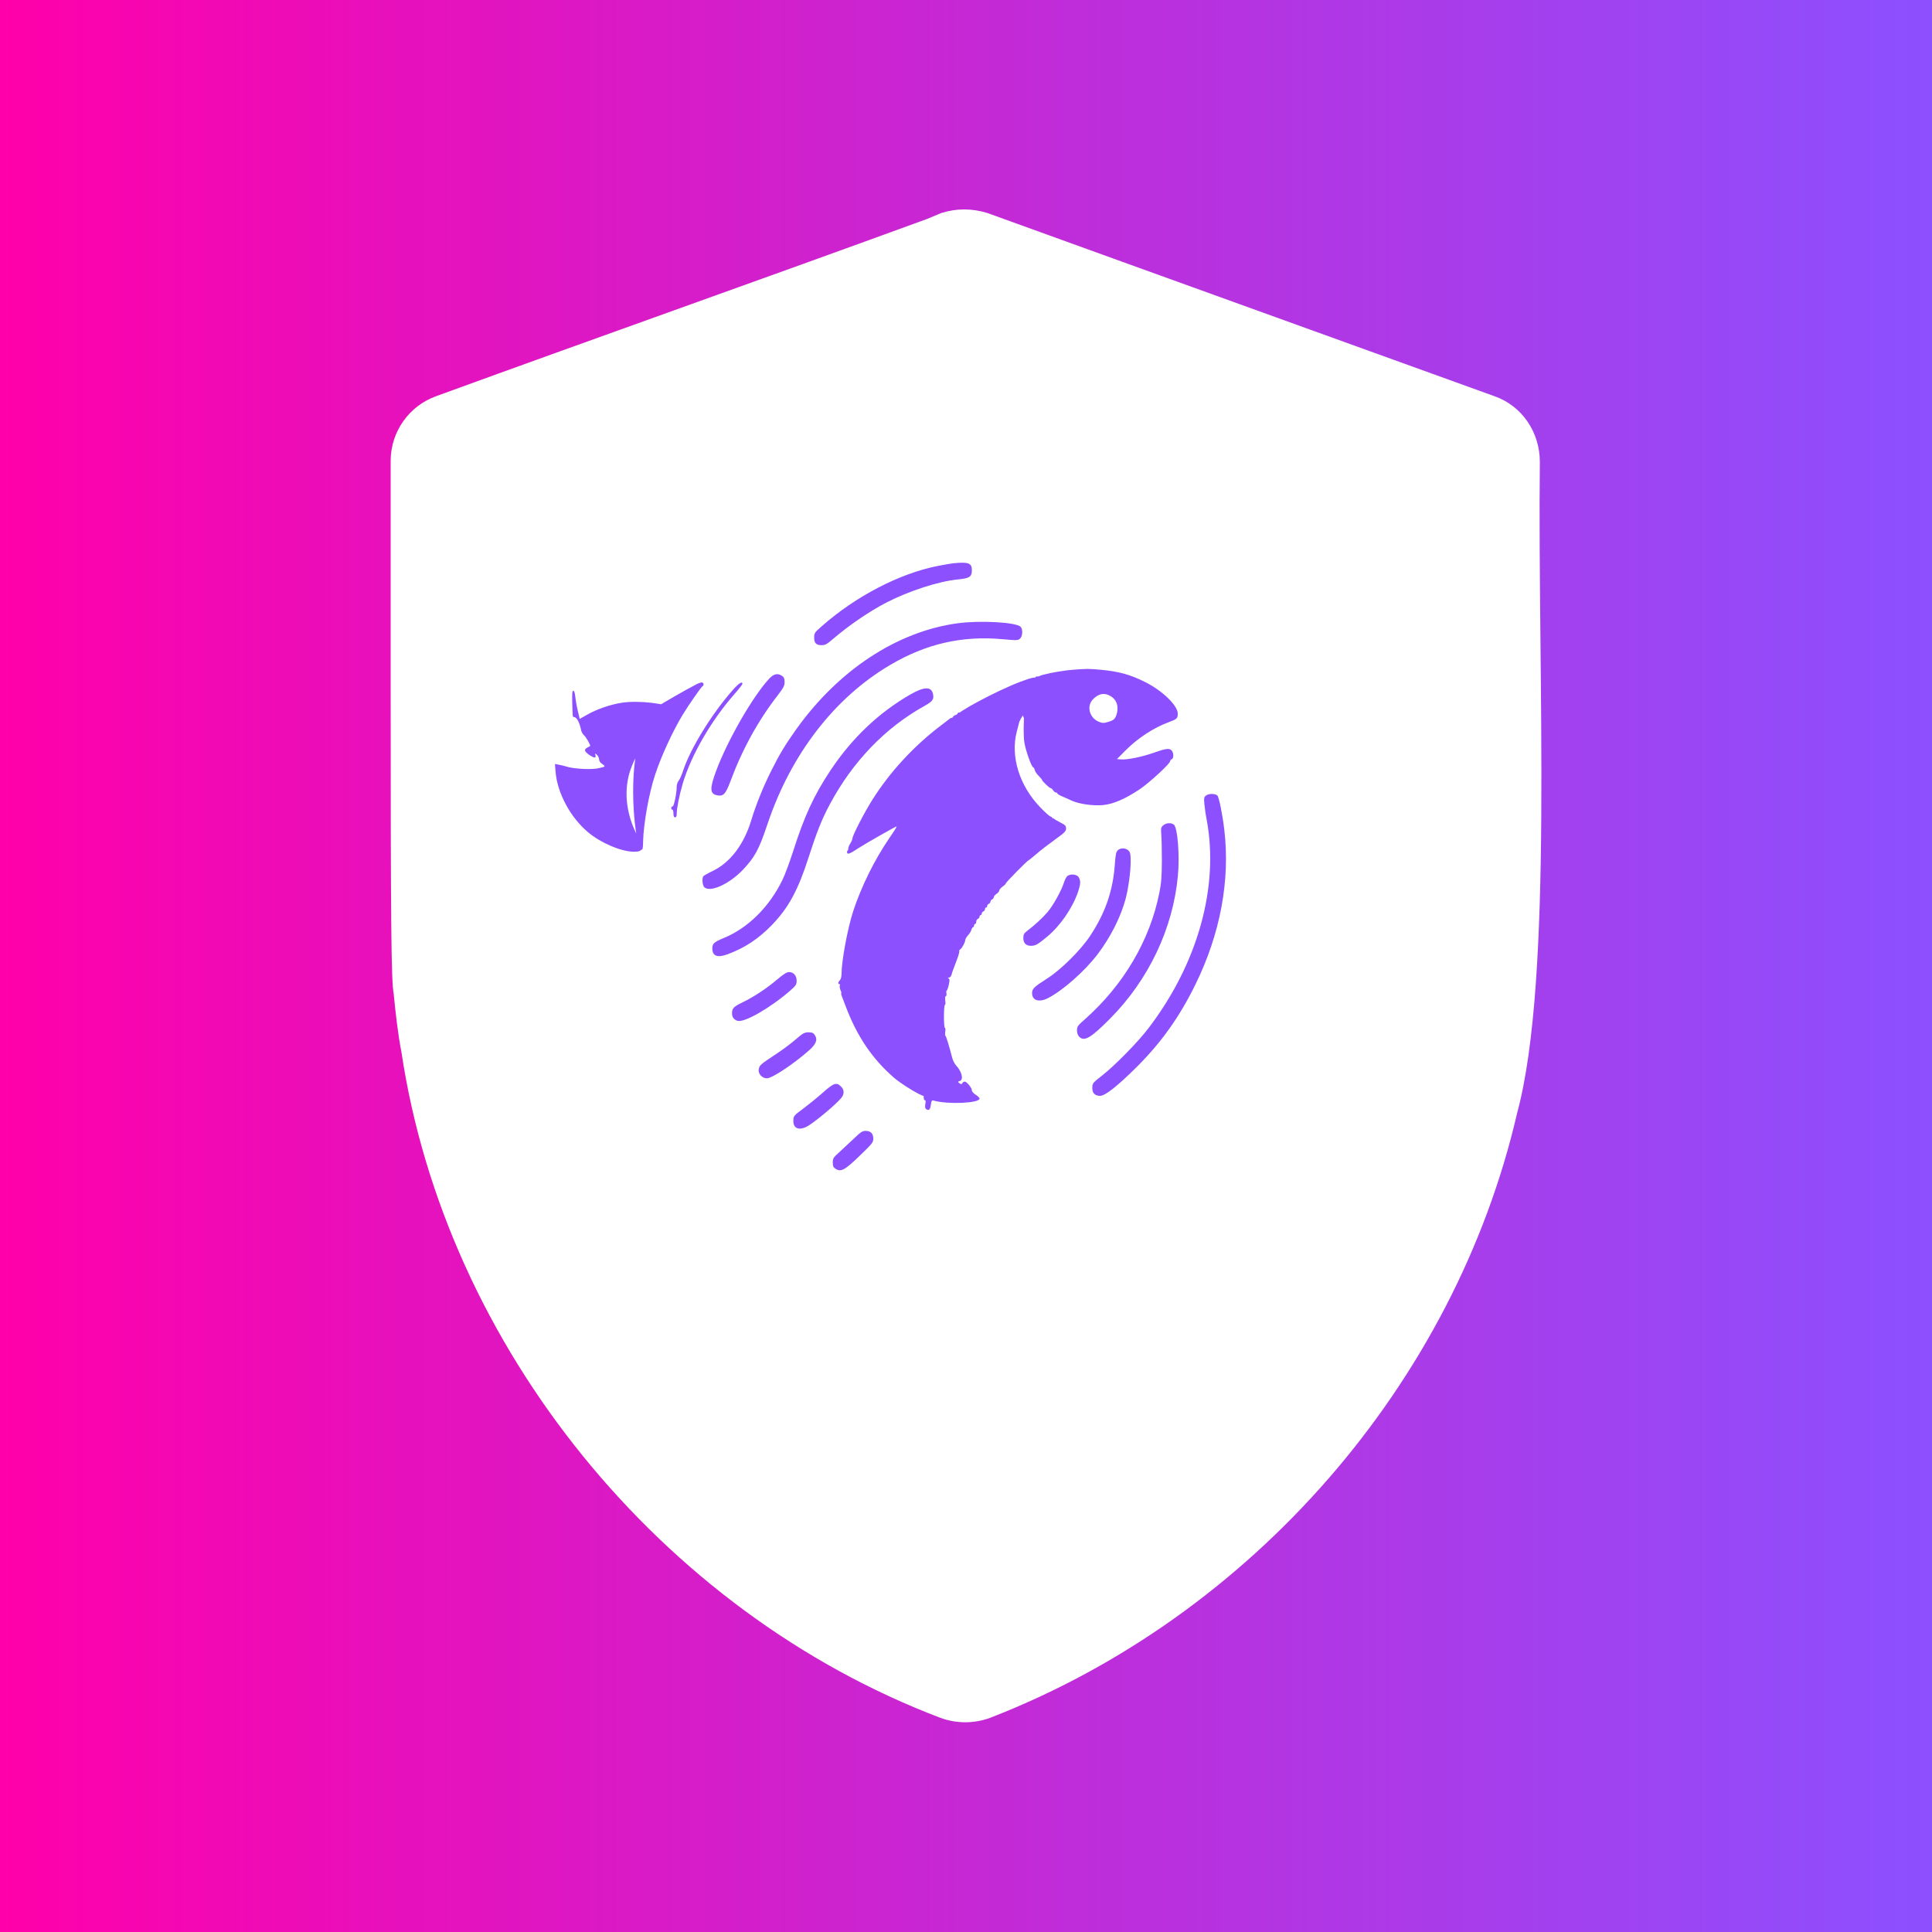
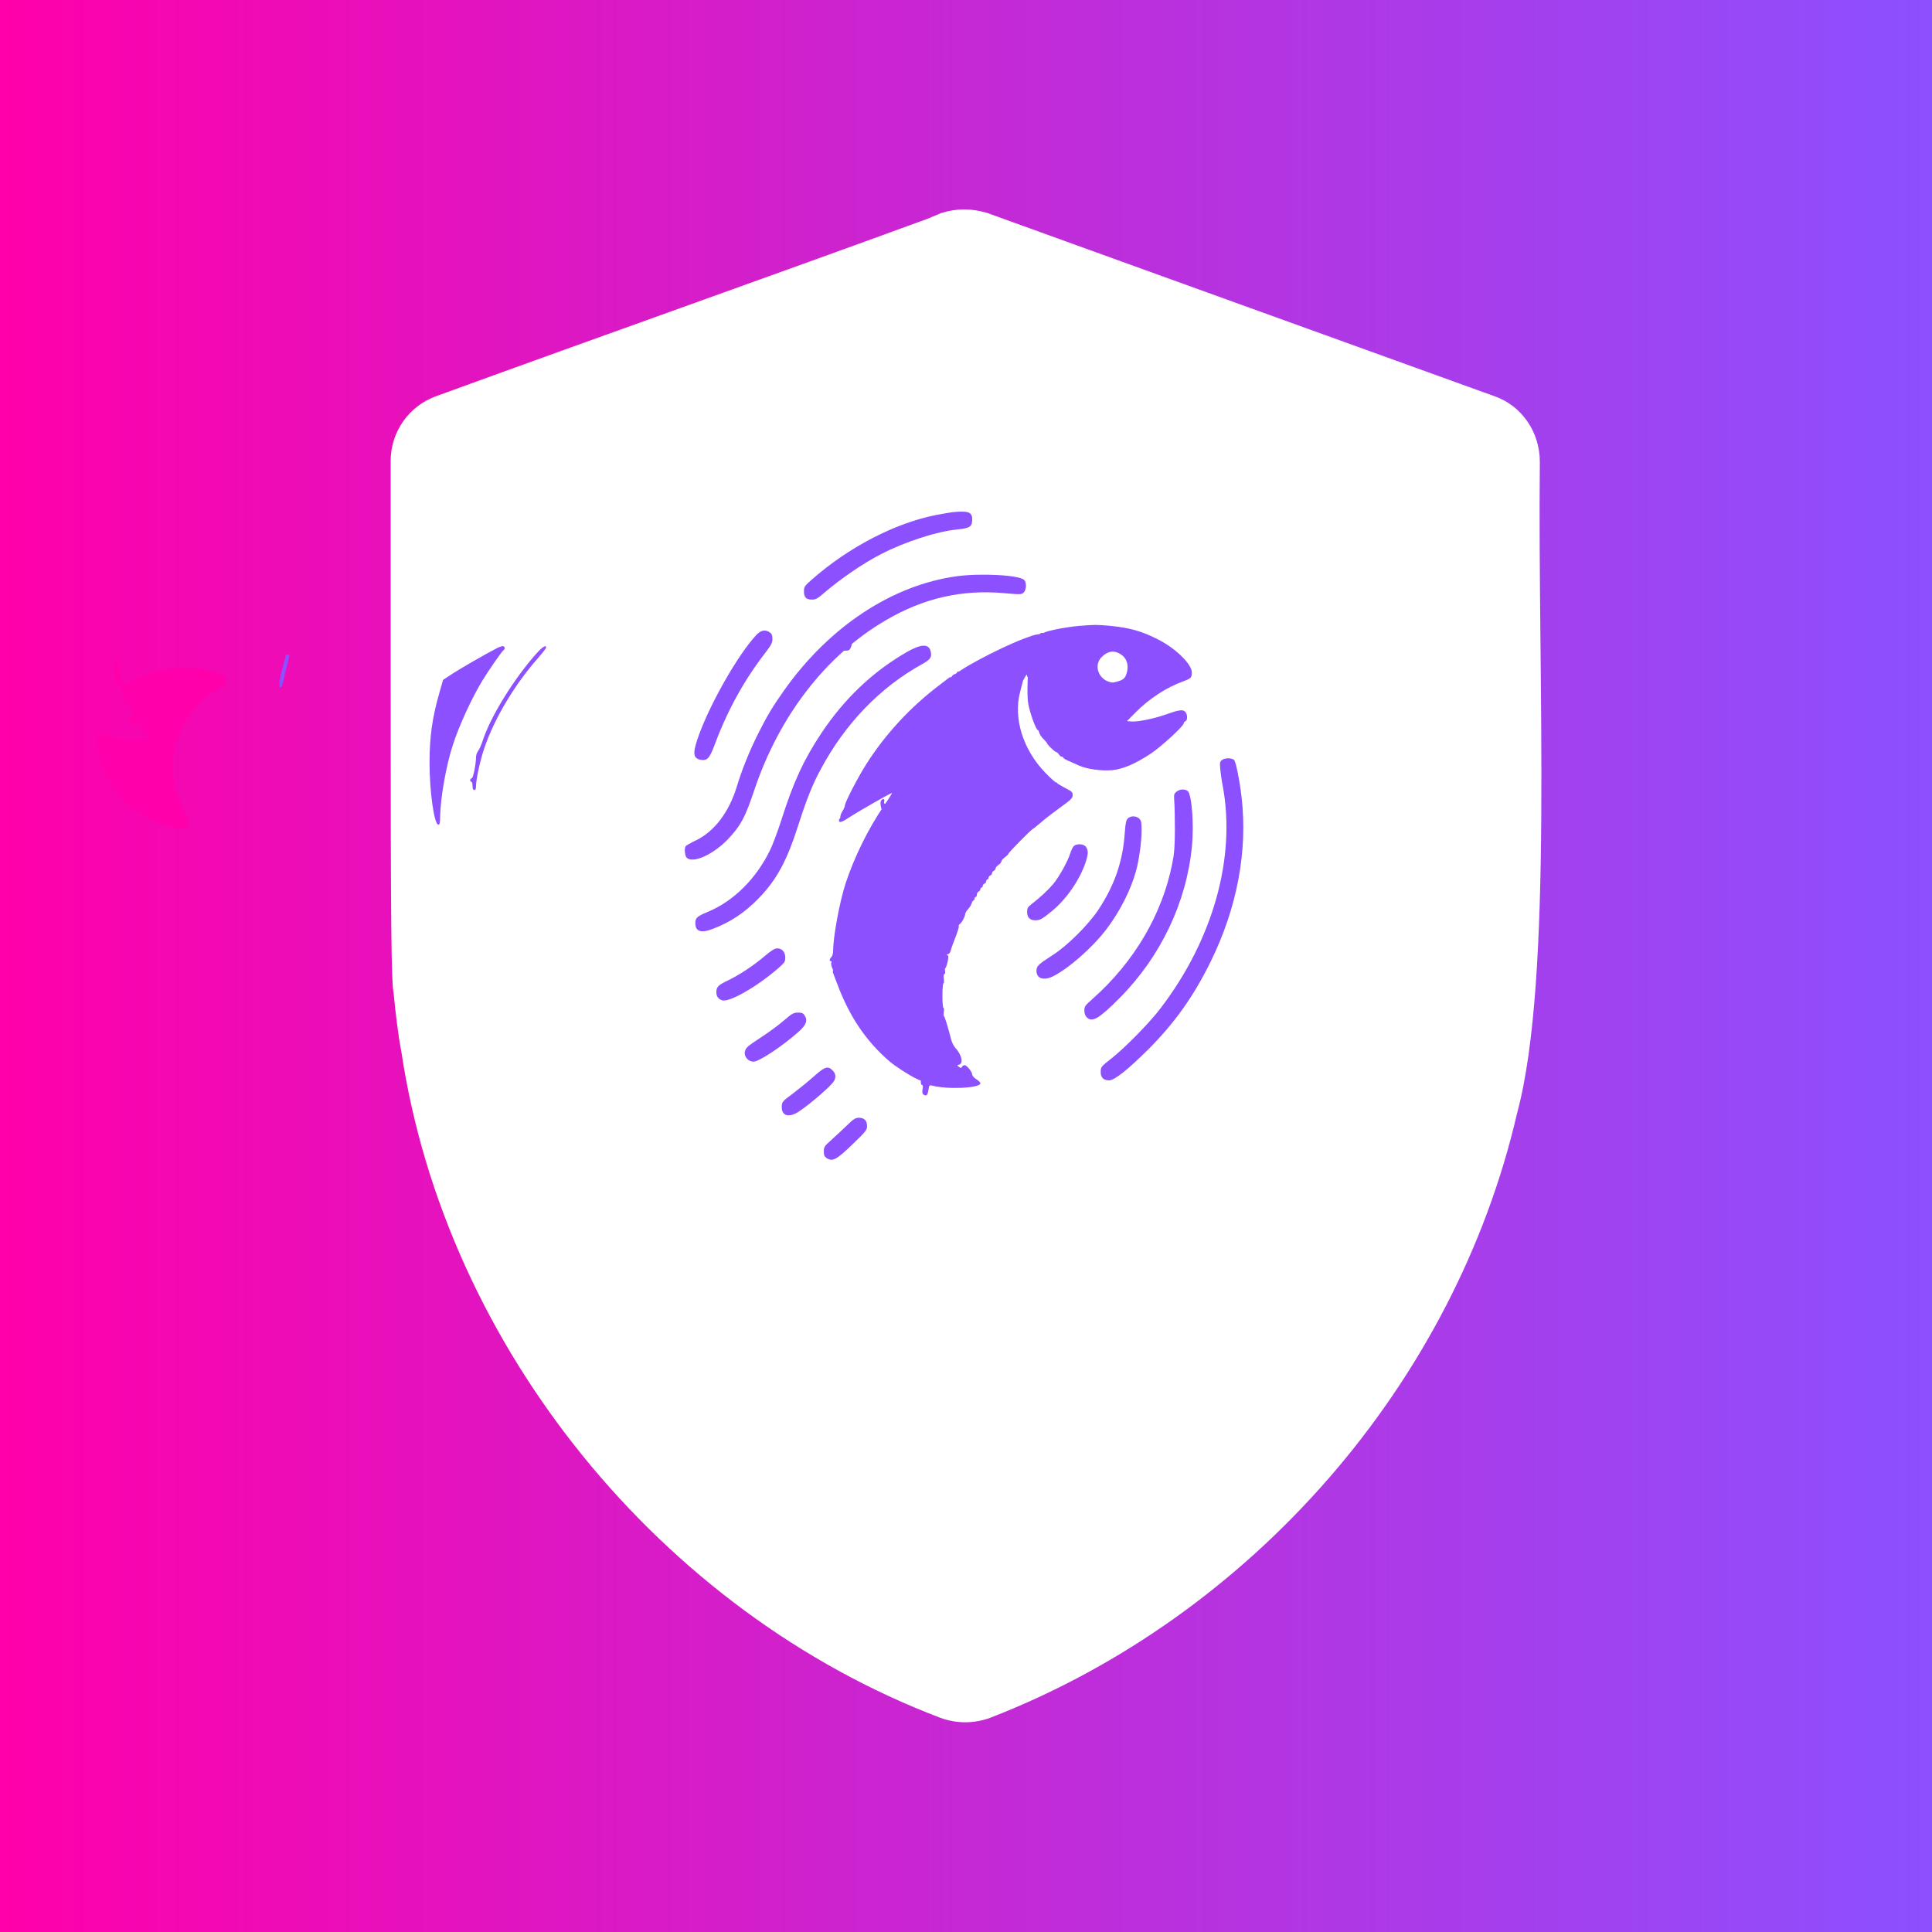
<svg xmlns="http://www.w3.org/2000/svg" viewBox="-6.527 2.221 32.279 32.279" role="img" aria-label="Socket sockeye">
  <defs>
    <linearGradient id="socket-brand-plate" gradientUnits="userSpaceOnUse" x1="-6.527" y1="0" x2="25.753" y2="0">
      <stop offset="0%" stop-color="#ff00aa" />
      <stop offset="100%" stop-color="#8c50ff" />
    </linearGradient>
  </defs>
  <rect data-socket-layer="plate" x="-6.527" y="2.221" width="32.279" height="32.279" fill="url(#socket-brand-plate)" />
  <path data-socket-layer="shield" fill="#ffffff" d="M18.44 8.84c.46.16.76.6.76 1.1-.04 3.58.23 8.63-.38 10.88-1.04 4.5-4.42 8.4-8.8 10.1a1.2 1.2 0 0 1-.84 0C4.52 29.15.92 24.73.18 19.8c-.06-.31-.1-.67-.13-.98-.04-.2-.05-1.14-.05-5.17V9.91a1.15 1.15 0 0 1 .76-1.07c2.8-1.02 5.38-1.93 8.2-2.96l.24-.1q.38-.12.77 0l2.24.81z" />
  <g data-socket-layer="glyph" transform="translate(2.013 9.2) scale(0.63333)">
-     <g transform="translate(-5.989 -1.236) scale(0.02889)">
-       <path fill="url(#socket-brand-plate)" fill-rule="nonzero" d="M842.1 387.6c-2.1 1.5-2.3 2.2-1.8 7.8.3 3.3 1.2 9.9 2.1 14.4 11.5 61.1-8 131.3-53.1 190.4-9.1 12.1-30.4 33.8-41.8 42.8-9.4 7.4-9.5 7.4-9.5 12.1 0 4.5 2.5 6.9 7.1 6.9 4.7 0 16-9 34-26.9 22.1-22.2 38.4-45 52.9-74.5 22.8-46.3 32-95.2 26.5-141.6-1.6-13.7-4.8-29.7-6.3-31.2-1.8-1.8-7.6-2-10.1-.2m-39.2 27.3c-2.2 1.8-2.4 2.5-1.9 8.8.3 3.7.5 14.7.5 24.3-.1 13.9-.5 19.8-2.3 28.6-8.6 43.3-32.6 84.1-67.9 115.4-6.6 5.8-7.3 6.7-7.3 10.2 0 2.5.7 4.5 2.1 5.9 4.6 4.6 10.7 1 28.5-17 34.9-35.3 56.9-81.7 61.5-129.6 1.8-19-.2-44.6-3.7-47.2-2.6-1.9-6.8-1.6-9.5.6m-41.7 22.9c-1.5 1.5-2 4.1-2.6 12.1-1.6 24.5-8.6 44.9-22.7 66.2-8.6 12.9-26.5 30.7-38.9 38.6-12.5 8-14 9.5-14 13.6 0 6.6 6.3 8.6 14.3 4.6 13.7-7 33.9-24.8 45.7-40.4 11.6-15.4 20.8-33.5 25.3-50 2.5-9.1 4.7-25 4.7-34.3 0-6.9-.3-8.5-2-10.2-2.5-2.5-7.4-2.6-9.8-.2m-46.4 23.9c-.9 1-2.1 3.6-2.8 5.8-2.2 7.1-9.9 20.9-14.8 26.6-4.7 5.5-11.3 11.6-18.6 17.2-3 2.3-3.6 3.4-3.6 6.6 0 4.6 2.4 7.1 6.9 7.1 4.2 0 6.1-1.1 14.6-8.1 12.2-10.1 23.4-26.3 28.5-41.3 2.4-7.2 2.5-10.4.4-13.4-1.9-2.8-8.3-3.1-10.6-.5" />
+     <g transform="translate(-7.192 -2.922) scale(0.03082)">
+       <path fill="url(#socket-brand-plate)" fill-rule="nonzero" d="M681.9 288.8c-2.1 5.3-4.3 11.7-5 14.2l-1.4 4.5-12.5.6c-13.9.7-25.8 2.1-37 4.5-5.3 1.2-7.5 1.3-7.8.5-.4-1.3-3.2-1.5-3.2-.2 0 .5-.9 1.1-2 1.4-2 .5-3.7 3.3-2.7 4.3.2.3 6.3-.7 13.3-2.1 22.1-4.5 47.4-6.9 47.4-4.6 0 .5-.7 2.5-1.5 4.4-1.8 4.5-1.9 5.7-.2 5.7.7 0 2.3-1.9 3.4-4.3 1.4-2.6 2.2-3.5 2.2-2.3.1 1.4.6 1.7 2.4 1.2 1.2-.3 2.5-.6 3-.6 1.1 0 .8-6-.3-6-2.4 0 3.9-19.9 8.2-26.2 2.4-3.5 2.3-4.8-.4-4.8-2 0-2.8 1.4-5.9 9.8m-14 6.6c-4.6 2.3-8.3 4.7-8.3 5.4s.4 1.3 1 1.3c2.2 0 18-8.5 18-9.7 0-2-1.9-1.5-10.7 3m6 8.5c0 1.8 4.3 7 5.7 7 .7 0 1.3.7 1.3 1.5s.4 1.5.9 1.5 2.3 1.3 4.1 3c3.4 3.2 6 3.9 6 1.7 0-1.4-5.2-5.7-7-5.7-.5 0-1-.5-1-1 0-.6-.7-1-1.5-1s-1.5-.5-1.5-1.1c0-1.9-4.1-6.9-5.6-6.9-.8 0-1.4.5-1.4 1m5 108.1c-34.2 20.5-60.6 46.1-79.6 77.3-19.8 32.3-27.6 64.9-23.2 96.3 2.1 15.2 9.9 35.5 17.5 45.9 6.9 9.2 20.1 22 28.2 27.3 6.7 4.3 7.1 4.7 5 5.6-4.4 1.8-22.7 1.1-31.5-1.2-10.5-2.8-11.3-2.8-11.3.3 0 1.4.5 2.5 1.1 2.5.7 0 .9 1.2.4 3.6-.4 2.6-.2 3.9.7 4.5 2.6 1.7 3.6.8 4.3-3.7.6-4.1.9-4.5 2.8-4 13.3 3.6 41.7 2.3 41.7-1.9 0-.8-1.6-2.3-3.5-3.5-2-1.2-3.5-3-3.5-4 0-2.3-4.7-8-6.5-8-.8 0-1.8.6-2.2 1.4-.7 1.2-1.1 1.2-2.6.1-1.8-1.3-1.7-1.4.2-2 3.8-1.2 2-8.7-3.5-14.5-1.2-1.4-2.7-4.3-3.3-6.5-2.8-11-5.6-20-6.2-20.3-.4-.2-.5-1.9-.2-3.8s.2-3.4-.3-3.4-.9-4.7-.9-10.5.4-10.5.9-10.5.6-1.8.3-4c-.3-2.4-.1-4 .5-4s.8-1.1.6-2.5c-.3-1.4-.2-2.5.2-2.5.3 0 1.2-2.3 1.9-5.2.9-4.1.9-5.3-.1-6-1-.6-.9-.8.3-.8 1 0 2-1.2 2.4-2.8.3-1.5 2.2-6.6 4.1-11.5 1.9-4.8 3.2-9.1 2.9-9.6-.3-.6.1-1.3.8-1.8 1.7-1 4.7-6.6 4.7-8.7 0-.8 1.1-2.7 2.5-4.2s2.8-3.8 3.1-5.1c.4-1.3 1-2.3 1.5-2.3s.9-.7.9-1.5.5-1.5 1-1.5c.6 0 1-.9 1-2s.7-2.3 1.5-2.6c.8-.4 1.5-1.2 1.5-2s.5-1.4 1-1.4c.6 0 1-.6 1-1.4s.7-1.6 1.5-2c.8-.3 1.5-1.2 1.5-2.1 0-.8.5-1.5 1-1.5.6 0 1-.6 1-1.4s.7-1.6 1.5-2c.8-.3 1.5-1.2 1.5-2 0-.7.7-1.6 1.5-2 .8-.3 1.5-1.2 1.5-2 0-.7 1.1-2.1 2.5-3s2.5-2.3 2.5-3.1c0-.7 1.4-2.3 3-3.5 1.7-1.2 3-2.5 3-3 0-.9 19.8-21 20.7-21 .2 0 3.5-2.6 7.2-5.8 3.7-3.3 11.4-9.1 16.9-13.1 8.9-6.4 10.2-7.7 10.2-10.2s-.7-3.2-5.2-5.5c-2.9-1.5-7.2-4-9.5-5.5-2.3-1.6-4.8-2.9-5.6-2.9s-7.5 3.6-14.8 8M549 417.7c-12 6.7-16.3 8.6-18.9 8.4-4.2-.2-8.1 2.2-8.1 5.3 0 1.7-1 2.8-4 4.2-2.4 1.1-4 2.6-4 3.6 0 2.8 2 2.2 10-3.1 7.8-5 34.3-20.1 35.3-20.1.4 0-2.6 4.8-6.7 10.7-13.6 19.9-25.6 44.3-33 66.8-5 15.4-10.6 45.4-10.6 57 0 2.5-.6 5-1.5 5.9-1.7 1.7-2 3.6-.4 3.6.5 0 .7.5.4 1-1 1.7 1.5 8 3.2 8 1.2 0 1.3-.8.8-3.8-.7-4.3.8-22.5 3.1-36.2 6.3-38.4 23.5-77.8 48-110.3 4.3-5.6 5.6-9.7 3.2-9.7-.7 0-8.3 3.9-16.8 8.7m.6 6c-.4 1.4.2 4.8 1.4 8.2 1.1 3.2 2 5.9 2 6 0 .2.6.3 1.4.3 1.4 0 2.9 3.2 4 8.2.8 3.5 3.6 3.8 3.6.4 0-1.3-1.8-6.2-4-10.9s-4-9-4-9.6-.4-1.1-.9-1.1-.7-.9-.4-2c.4-1.3 0-2-1-2-.8 0-1.8 1.1-2.1 2.5m21.5 6.4c-1.1.5-3 .7-4.2.4-1.6-.4-2.3-.1-2.3 1 0 1.4 6.5 3.9 13.6 5.3 2.7.5 3.3.3 3.9-1.5.4-1.3.1-2.7-.8-3.5-1.8-1.9-7.6-2.8-10.2-1.7M611 175.7c-1.9.2-8.2 1.3-14 2.4-35 6.9-74.9 27.6-106.2 55.2-6.4 5.6-6.8 6.2-6.8 10.2 0 5.1 1.8 7 7 7 3 0 4.8-1 10.1-5.6 14.6-12.5 33.3-25.3 48.8-33.3 20.5-10.6 48-19.5 65.1-21.1 11-1.1 13-2.4 13-8.6 0-6.4-3.3-7.6-17-6.2m3.8 54.8c-55.2 7.6-108.7 42.8-147.4 97.1-10.2 14.4-14.8 22.1-22.5 37.4-7.4 14.7-14.2 31.5-18.4 45.6-6.7 21.9-19.1 38.3-35 46-4.4 2.1-8.3 4.3-8.7 4.9-1.4 1.8-.8 8.3.8 9.9 5.2 5.3 22.9-2.7 35.5-16 10.8-11.5 14.5-18.3 22.3-41.6 21.3-63.6 61.2-115.4 112.1-145.3 32.7-19.3 65.6-26.8 102.1-23.5 13.6 1.2 14.5 1.2 16.4-.5 2.4-2.2 2.7-8.6.5-10.8-4.1-4.2-37.1-6-57.7-3.2M719.4 273c-5.1.4-14 1.8-19.9 3-9.5 2.1-10.8 2.6-12.9 5.4-3.5 4.9-9.6 22-10.5 29.6-1 8.4-1.1 23.3-.1 28.7 1.2 7.2 6.6 22.3 8 22.3.4 0 1.1 1.1 1.4 2.4.3 1.4 1.9 3.8 3.6 5.4 1.6 1.7 3 3.3 3 3.6 0 1 6.8 7.6 7.9 7.6.6 0 1.6.9 2.3 2s1.8 2 2.5 2 1.3.4 1.3.8c0 .5 1.9 1.7 4.3 2.7 2.3 1 6.5 2.8 9.2 4.1 6.9 3 18.9 4.7 28.3 3.9 9.2-.9 19.8-5.4 33.1-14.2 8.8-5.8 28.1-23.6 28.1-25.8 0-.7.7-1.5 1.5-1.9 2-.7 1.9-6-.2-8.1s-5.2-1.7-16.5 2.3c-10.1 3.6-24.2 6.5-29.5 6l-3.8-.3 7.5-7.6c11.5-11.6 26.2-21.2 40.5-26.4 6.8-2.5 7.5-3.2 7.5-7.6 0-7.2-13.9-20.8-29.3-28.5-13.6-6.9-24-9.8-40.2-11.4-11.9-1.1-13.5-1.1-27.1 0m35.3 24c5.2 3.1 7.3 8.6 5.9 15-1.3 5.4-2.7 7-7.9 8.5-4.3 1.3-5.3 1.3-8.8-.1-8.5-3.5-11.4-14.1-5.4-20.4 5.1-5.4 10.6-6.4 16.2-3M443 281c-15.2 16.4-38.3 56.7-48.6 84.5-5.9 16.1-5.7 20.8 1.1 22.1 5.7 1 7.6-1.1 12-12.7 10.7-29 25.3-55.5 43.2-78.6 5.3-6.9 6.3-8.8 6.3-12.2 0-3-.6-4.4-2.2-5.5-4-2.8-7.7-2-11.8 2.4m129 14.4c-28.9 16.6-53.4 39.8-73.1 69.4-15.2 22.9-23.9 41.8-34.2 74.2-3.1 9.6-7.4 21.2-9.6 25.7-12 24.8-31.5 44.1-53.7 53.2-8.7 3.6-10.4 5.1-10.4 9.4 0 7.2 4.7 8.9 14.3 5.3 15.7-5.9 28-14.1 40.1-26.6 15.3-15.8 24-32 33.6-62 7.2-22.4 12-34.6 19.2-48 20.9-39.2 50.8-70.3 87-90.3 7-3.9 8.4-5.9 7.3-10.7-1.5-6.9-8.1-6.7-20.5.4m72.5 15.2c-5.5.7-15.8 2.4-23 3.9l-13 2.6-9 6.9c-24.5 18.6-46.1 42-62 67.1-7.3 11.4-18.5 33.1-18.5 35.7 0 .9-.9 3-2 4.7-2.4 3.7-2.6 7.5-.4 7.5.9 0 4.6-2 8.2-4.4 3.7-2.3 12.3-7.4 19.2-11.1s14.1-7.7 16-8.9c3.4-2 3.4-2-2.3 5.9C528 462 512 507.2 509.4 557.1l-.7 12.4 3.8 10c10.5 28.1 24.6 48.9 44.9 66.4 4.9 4.1 15.3 10.9 22.2 14.4 12 6 31.3 8.9 45.4 6.7 10.2-1.6 10.2-2.6-.4-9.6-15.5-10.4-30.6-27.5-36.9-41.9-12.7-29.2-14.1-56.7-4.2-86.3 15.3-45.7 49.5-86.4 96.5-114.6 10.3-6.3 13.2-7.6 15.4-7 1.4.3 2.6 1 2.6 1.5s.7.9 1.5.9 1.5.4 1.5 1c0 .5.7 1 1.5 1s1.5-.7 1.5-1.5-.7-1.5-1.5-1.5-1.5-.5-1.5-1c0-.6-.5-1-1.2-1-.6 0-4.8-3.7-9.2-8.3-19.2-19.8-27.5-46.6-21.6-69.2 1.1-4.4 2.5-9.8 3.1-12s1.4-4.4 2-5c.5-.5.9-1.5.9-2.2 0-1.7-16.5-1.6-30.5.3M450.3 555.7c-9.5 8.1-21.5 16-31.4 20.8-8.4 4-9.9 5.5-9.9 10.1 0 3.5 1.7 5.9 5 6.9 6.1 1.9 29.7-11.6 47.8-27.3 5.6-4.9 6.2-5.8 6.2-9.3 0-4.7-2.8-7.9-6.9-7.9-2.1 0-5 1.8-10.8 6.7m16.7 54.9c-4.1 3.6-12.2 9.6-18 13.4-14.2 9.4-14.9 10-15.6 13.7-.8 4 3 8.3 7.4 8.3 4.7 0 24-12.7 38.4-25.4 6.6-5.8 8.2-9.9 5.4-14.1-1.3-2-2.4-2.5-5.9-2.5-3.7.1-5 .8-11.7 6.6m24.8 48.6c-5.1 4.5-12.9 10.8-17.3 14.1-9.3 6.9-9.5 7.1-9.5 11.8 0 7.6 6.6 9.1 15.1 3.3 10.4-7.1 27.3-21.8 29.6-25.8 1.9-3.3 1.5-6.5-1.2-9.1-4.1-4.2-6.6-3.3-16.7 5.7m28.2 42.1c-4.1 3.9-10.1 9.5-13.2 12.3-5.3 4.7-5.8 5.5-5.8 9.3 0 3.2.5 4.4 2.5 5.7 4.9 3.2 8.3 1.4 21.9-11.7 11.7-11.3 12.6-12.4 12.6-15.8 0-4.7-2.4-7.1-7.1-7.1-2.9 0-4.6 1.2-10.9 7.3" />
    </g>
-     <g transform="translate(-5.989 -1.236) scale(0.02889)">
-       <path fill="url(#socket-brand-plate)" fill-rule="nonzero" d="M672 284c-21.9 8.4-59 28.2-59 31.7 0 1.1.9 1.3 4.8.8 2.6-.4 6.3-1.1 8.3-1.6 7.3-1.8 25.7-4.1 38.4-4.7l13-.7 1.3-4.5c.8-2.5 2.9-8.4 4.8-13.3 1.9-4.8 3.4-9.4 3.4-10.2 0-2.4-3.7-1.8-15 2.5m-295.5 2.2c-10.5 5.4-31.2 17.4-38.1 21.9l-8.1 5.3-3.1 10.8c-6.2 21.5-8.5 38.1-8.5 60.3 0 24.1 3.9 52.1 7.4 52.8 1.3.2 1.6-1.1 1.7-7.5.3-15.8 5.3-44 10.9-60.8 5.4-16.7 16.2-40.1 25.2-54.9 5.2-8.6 16.8-25.3 18.1-26.1 1.7-1 1.1-3.5-.7-3.5-1 .1-3.1.8-4.8 1.7m33.3 5.1c-19.1 21.6-38.6 53.2-45.3 73.3-1.3 4.1-3.2 8.4-4.2 9.6-1 1.3-1.8 3.6-1.8 5.1 0 6.3-2.5 18.4-3.7 18.4-.7 0-1.3.7-1.3 1.5s.5 1.5 1 1.5c.6 0 1 1.6 1 3.5 0 2.4.5 3.5 1.5 3.5s1.5-1 1.5-3.4c0-4.7 2.3-16.5 5.3-26.8 7.7-26.3 26-58.1 47.7-82.7 3.9-4.4 7-8.5 7-9 0-2.7-3.3-.6-8.7 5.5m-146.7 11.5c.4 13.8.3 13.3 1.6 13.3 2.4 0 5.1 4.9 6.4 11.6.3 1.8 1.5 4 2.7 5 2 1.8 6.3 9.3 5.6 9.9-.2.1-1.3.8-2.5 1.4-3.3 1.7-2.8 3.5 1.5 6.5 4.7 3.2 6.6 3.4 5.9.5-.5-2-.5-2 1.4-.3 1 .9 1.9 2.8 1.9 4 0 1.4 1 3 2.5 4 1.4.9 2.5 2 2.5 2.4 0 .5-3.1 1.3-6.9 2-7 1.2-23 .1-28.3-1.9-1.3-.4-4.1-1.1-6.2-1.5l-3.9-.7.6 7.5c1.7 19.2 13.5 41.2 29.5 54.7 11.7 9.9 30.6 17.9 42.1 17.9 8.7 0 9-2.5 2.1-16.5-9.8-19.7-11.6-41.1-5-59.3 7-18.9 17.8-32.4 34.3-42.6 6.7-4.2 7.7-5.2 7.7-7.7 0-1.9-.8-3.4-2.5-4.5-7.5-4.9-32-7.7-47.5-5.5-10.2 1.5-23.3 6-32.1 11.1l-6.6 3.7-1.7-7.2c-1-4-2-9.8-2.3-12.9-.4-3.5-1-5.6-1.8-5.6-1 0-1.2 2.6-1 10.7" />
-     </g>
-     <g transform="translate(-5.989 -1.236) scale(0.02889)">
-       <path fill="url(#socket-brand-plate)" fill-rule="nonzero" d="M681.9 288.8c-2.1 5.3-4.3 11.7-5 14.2l-1.4 4.5-12.5.6c-13.9.7-25.8 2.1-37 4.5-5.3 1.2-7.5 1.3-7.8.5-.4-1.3-3.2-1.5-3.2-.2 0 .5-.9 1.1-2 1.4-2 .5-3.7 3.3-2.7 4.3.2.3 6.3-.7 13.3-2.1 22.1-4.5 47.4-6.9 47.4-4.6 0 .5-.7 2.5-1.5 4.4-1.8 4.5-1.9 5.7-.2 5.7.7 0 2.3-1.9 3.4-4.3 1.4-2.6 2.2-3.5 2.2-2.3.1 1.4.6 1.7 2.4 1.2 1.2-.3 2.5-.6 3-.6 1.1 0 .8-6-.3-6-2.4 0 3.9-19.9 8.2-26.2 2.4-3.5 2.3-4.8-.4-4.8-2 0-2.8 1.4-5.9 9.8m-3 123.2c-34.2 20.5-60.6 46.1-79.6 77.3-19.8 32.3-27.6 64.9-23.2 96.3 2.1 15.2 9.9 35.5 17.5 45.9 6.9 9.2 20.1 22 28.2 27.3 6.7 4.3 7.1 4.7 5 5.6-4.4 1.8-22.7 1.1-31.5-1.2-10.5-2.8-11.3-2.8-11.3.3 0 1.4.5 2.5 1.1 2.5.7 0 .9 1.2.4 3.6-.4 2.6-.2 3.9.7 4.5 2.6 1.7 3.6.8 4.3-3.7.6-4.1.9-4.5 2.8-4 13.3 3.6 41.7 2.3 41.7-1.9 0-.8-1.6-2.3-3.5-3.5-2-1.2-3.5-3-3.5-4 0-2.3-4.7-8-6.5-8-.8 0-1.8.6-2.2 1.4-.7 1.2-1.1 1.2-2.6.1-1.8-1.3-1.7-1.4.2-2 3.8-1.2 2-8.7-3.5-14.5-1.2-1.4-2.7-4.3-3.3-6.5-2.8-11-5.6-20-6.2-20.3-.4-.2-.5-1.9-.2-3.8s.2-3.4-.3-3.4-.9-4.7-.9-10.5.4-10.5.9-10.5.6-1.8.3-4c-.3-2.4-.1-4 .5-4s.8-1.1.6-2.5c-.3-1.4-.2-2.5.2-2.5.3 0 1.2-2.3 1.9-5.2.9-4.1.9-5.3-.1-6-1-.6-.9-.8.3-.8 1 0 2-1.2 2.4-2.8.3-1.5 2.2-6.6 4.1-11.5 1.9-4.8 3.2-9.1 2.9-9.6-.3-.6.1-1.3.8-1.8 1.7-1 4.7-6.6 4.7-8.7 0-.8 1.1-2.7 2.5-4.2s2.8-3.8 3.1-5.1c.4-1.3 1-2.3 1.5-2.3s.9-.7.9-1.5.5-1.5 1-1.5c.6 0 1-.9 1-2s.7-2.3 1.5-2.6c.8-.4 1.5-1.2 1.5-2s.5-1.4 1-1.4c.6 0 1-.6 1-1.4s.7-1.6 1.5-2c.8-.3 1.5-1.2 1.5-2.1 0-.8.5-1.5 1-1.5.6 0 1-.6 1-1.4s.7-1.6 1.5-2c.8-.3 1.5-1.2 1.5-2 0-.7.7-1.6 1.5-2 .8-.3 1.5-1.2 1.5-2 0-.7 1.1-2.1 2.5-3s2.5-2.3 2.5-3.1c0-.7 1.4-2.3 3-3.5 1.7-1.2 3-2.5 3-3 0-.9 19.8-21 20.7-21 .2 0 3.5-2.6 7.2-5.8 3.7-3.3 11.4-9.1 16.9-13.1 8.9-6.4 10.2-7.7 10.2-10.2s-.7-3.2-5.2-5.5c-2.9-1.5-7.2-4-9.5-5.5-2.3-1.6-4.8-2.9-5.6-2.9s-7.5 3.6-14.8 8M549 417.7c-12 6.7-16.3 8.6-18.9 8.4-4.2-.2-8.1 2.2-8.1 5.3 0 1.7-1 2.8-4 4.2-2.4 1.1-4 2.6-4 3.6 0 2.8 2 2.2 10-3.1 7.8-5 34.3-20.1 35.3-20.1.4 0-2.6 4.8-6.7 10.7-13.6 19.9-25.6 44.3-33 66.8-5 15.4-10.6 45.4-10.6 57 0 2.5-.6 5-1.5 5.9-1.7 1.7-2 3.6-.4 3.6.5 0 .7.5.4 1-1 1.7 1.5 8 3.2 8 1.2 0 1.3-.8.8-3.8-.7-4.3.8-22.5 3.1-36.2 6.3-38.4 23.5-77.8 48-110.3 4.3-5.6 5.6-9.7 3.2-9.7-.7 0-8.3 3.9-16.8 8.7" />
-     </g>
-     <g transform="translate(-5.989 -1.236) scale(0.02889)">
-       <path fill="url(#socket-brand-plate)" fill-rule="nonzero" d="M611 175.7c-1.9.2-8.2 1.3-14 2.4-35 6.9-74.9 27.6-106.2 55.2-6.4 5.6-6.8 6.2-6.8 10.2 0 5.1 1.8 7 7 7 3 0 4.8-1 10.1-5.6 14.6-12.5 33.3-25.3 48.8-33.3 20.5-10.6 48-19.5 65.1-21.1 11-1.1 13-2.4 13-8.6 0-6.4-3.3-7.6-17-6.2m3.8 54.8c-55.2 7.6-108.7 42.8-147.4 97.1-10.2 14.4-14.8 22.1-22.5 37.4-7.4 14.7-14.2 31.5-18.4 45.6-6.7 21.9-19.1 38.3-35 46-4.4 2.1-8.3 4.3-8.7 4.9-1.4 1.8-.8 8.3.8 9.9 5.2 5.3 22.9-2.7 35.5-16 10.8-11.5 14.5-18.3 22.3-41.6 21.3-63.6 61.2-115.4 112.1-145.3 32.7-19.3 65.6-26.8 102.1-23.5 13.6 1.2 14.5 1.2 16.4-.5 2.4-2.2 2.7-8.6.5-10.8-4.1-4.2-37.1-6-57.7-3.2M719.4 273c-5.1.4-14 1.8-19.9 3-9.5 2.1-10.8 2.6-12.9 5.4-3.5 4.9-9.6 22-10.5 29.6-1 8.4-1.1 23.3-.1 28.7 1.2 7.2 6.6 22.3 8 22.3.4 0 1.1 1.1 1.4 2.4.3 1.4 1.9 3.8 3.6 5.4 1.6 1.7 3 3.3 3 3.6 0 1 6.8 7.6 7.9 7.6.6 0 1.6.9 2.3 2s1.8 2 2.5 2 1.3.4 1.3.8c0 .5 1.9 1.7 4.3 2.7 2.3 1 6.5 2.8 9.2 4.1 6.9 3 18.9 4.7 28.3 3.9 9.2-.9 19.8-5.4 33.1-14.2 8.8-5.8 28.1-23.6 28.1-25.8 0-.7.7-1.5 1.5-1.9 2-.7 1.9-6-.2-8.1s-5.2-1.7-16.5 2.3c-10.1 3.6-24.2 6.5-29.5 6l-3.8-.3 7.5-7.6c11.5-11.6 26.2-21.2 40.5-26.4 6.8-2.5 7.5-3.2 7.5-7.6 0-7.2-13.9-20.8-29.3-28.5-13.6-6.9-24-9.8-40.2-11.4-11.9-1.1-13.5-1.1-27.1 0m35.3 24c5.2 3.1 7.3 8.6 5.9 15-1.3 5.4-2.7 7-7.9 8.5-4.3 1.3-5.3 1.3-8.8-.1-8.5-3.5-11.4-14.1-5.4-20.4 5.1-5.4 10.6-6.4 16.2-3M443 281c-15.2 16.4-38.3 56.7-48.6 84.5-5.9 16.1-5.7 20.8 1.1 22.1 5.7 1 7.6-1.1 12-12.7 10.7-29 25.3-55.5 43.2-78.6 5.3-6.9 6.3-8.8 6.3-12.2 0-3-.6-4.4-2.2-5.5-4-2.8-7.7-2-11.8 2.4m129 14.4c-28.9 16.6-53.4 39.8-73.1 69.4-15.2 22.9-23.9 41.8-34.2 74.2-3.1 9.6-7.4 21.2-9.6 25.7-12 24.8-31.5 44.1-53.7 53.2-8.7 3.6-10.4 5.1-10.4 9.4 0 7.2 4.7 8.9 14.3 5.3 15.7-5.9 28-14.1 40.1-26.6 15.3-15.8 24-32 33.6-62 7.2-22.4 12-34.6 19.2-48 20.9-39.2 50.8-70.3 87-90.3 7-3.9 8.4-5.9 7.3-10.7-1.5-6.9-8.1-6.7-20.5.4m72.5 15.2c-5.5.7-15.8 2.4-23 3.9l-13 2.6-9 6.9c-24.5 18.6-46.1 42-62 67.1-7.3 11.4-18.5 33.1-18.5 35.7 0 .9-.9 3-2 4.7-2.4 3.7-2.6 7.5-.4 7.5.9 0 4.6-2 8.2-4.4 3.7-2.3 12.3-7.4 19.2-11.1s14.1-7.7 16-8.9c3.4-2 3.4-2-2.3 5.9C528 462 512 507.2 509.4 557.1l-.7 12.4 3.8 10c10.5 28.1 24.6 48.9 44.9 66.4 4.9 4.1 15.3 10.9 22.2 14.4 12 6 31.3 8.9 45.4 6.7 10.2-1.6 10.2-2.6-.4-9.6-15.5-10.4-30.6-27.5-36.9-41.9-12.7-29.2-14.1-56.7-4.2-86.3 15.3-45.7 49.5-86.4 96.5-114.6 10.3-6.3 13.2-7.6 15.4-7 1.4.3 2.6 1 2.6 1.5s.7.9 1.5.9 1.5.4 1.5 1c0 .5.7 1 1.5 1s1.5-.7 1.5-1.5-.7-1.5-1.5-1.5-1.5-.5-1.5-1c0-.6-.5-1-1.2-1-.6 0-4.8-3.7-9.2-8.3-19.2-19.8-27.5-46.6-21.6-69.2 1.1-4.4 2.5-9.8 3.1-12s1.4-4.4 2-5c.5-.5.9-1.5.9-2.2 0-1.7-16.5-1.6-30.5.3M450.3 555.7c-9.5 8.1-21.5 16-31.4 20.8-8.4 4-9.9 5.5-9.9 10.1 0 3.5 1.7 5.9 5 6.9 6.1 1.9 29.7-11.6 47.8-27.3 5.6-4.9 6.2-5.8 6.2-9.3 0-4.7-2.8-7.9-6.9-7.9-2.1 0-5 1.8-10.8 6.7m16.7 54.9c-4.1 3.6-12.2 9.6-18 13.4-14.2 9.4-14.9 10-15.6 13.7-.8 4 3 8.3 7.4 8.3 4.7 0 24-12.7 38.4-25.4 6.6-5.8 8.2-9.9 5.4-14.1-1.3-2-2.4-2.5-5.9-2.5-3.7.1-5 .8-11.7 6.6m24.8 48.6c-5.1 4.5-12.9 10.8-17.3 14.1-9.3 6.9-9.5 7.1-9.5 11.8 0 7.6 6.6 9.1 15.1 3.3 10.4-7.1 27.3-21.8 29.6-25.8 1.9-3.3 1.5-6.5-1.2-9.1-4.1-4.2-6.6-3.3-16.7 5.7m28.2 42.1c-4.1 3.9-10.1 9.5-13.2 12.3-5.3 4.7-5.8 5.5-5.8 9.3 0 3.2.5 4.4 2.5 5.7 4.9 3.2 8.3 1.4 21.9-11.7 11.7-11.3 12.6-12.4 12.6-15.8 0-4.7-2.4-7.1-7.1-7.1-2.9 0-4.6 1.2-10.9 7.3" />
+     <g transform="translate(-7.192 -2.922) scale(0.03082)">
+       <path fill="url(#socket-brand-plate)" fill-rule="nonzero" d="M842.1 387.6c-2.1 1.5-2.3 2.2-1.8 7.8.3 3.3 1.2 9.9 2.1 14.4 11.5 61.1-8 131.3-53.1 190.4-9.1 12.1-30.4 33.8-41.8 42.8-9.4 7.4-9.5 7.4-9.5 12.1 0 4.5 2.5 6.9 7.1 6.9 4.7 0 16-9 34-26.9 22.1-22.2 38.4-45 52.9-74.5 22.8-46.3 32-95.2 26.5-141.6-1.6-13.7-4.8-29.7-6.3-31.2-1.8-1.8-7.6-2-10.1-.2m-39.2 27.3c-2.2 1.8-2.4 2.5-1.9 8.8.3 3.7.5 14.7.5 24.3-.1 13.9-.5 19.8-2.3 28.6-8.6 43.3-32.6 84.1-67.9 115.4-6.6 5.8-7.3 6.7-7.3 10.2 0 2.5.7 4.5 2.1 5.9 4.6 4.6 10.7 1 28.5-17 34.9-35.3 56.9-81.7 61.5-129.6 1.8-19-.2-44.6-3.7-47.2-2.6-1.9-6.8-1.6-9.5.6m-41.7 22.9c-1.5 1.5-2 4.1-2.6 12.1-1.6 24.5-8.6 44.9-22.7 66.2-8.6 12.9-26.5 30.7-38.9 38.6-12.5 8-14 9.5-14 13.6 0 6.6 6.3 8.6 14.3 4.6 13.7-7 33.9-24.8 45.7-40.4 11.6-15.4 20.8-33.5 25.3-50 2.5-9.1 4.7-25 4.7-34.3 0-6.9-.3-8.5-2-10.2-2.5-2.5-7.4-2.6-9.8-.2m-46.4 23.9c-.9 1-2.1 3.6-2.8 5.8-2.2 7.1-9.9 20.9-14.8 26.6-4.7 5.5-11.3 11.6-18.6 17.2-3 2.3-3.6 3.4-3.6 6.6 0 4.6 2.4 7.1 6.9 7.1 4.2 0 6.1-1.1 14.6-8.1 12.2-10.1 23.4-26.3 28.5-41.3 2.4-7.2 2.5-10.4.4-13.4-1.9-2.8-8.3-3.1-10.6-.5M672 284c-21.9 8.4-59 28.2-59 31.7 0 1.1.9 1.3 4.8.8 2.6-.4 6.3-1.1 8.3-1.6 7.3-1.8 25.7-4.1 38.4-4.7l13-.7 1.3-4.5c.8-2.5 2.9-8.4 4.8-13.3 1.9-4.8 3.4-9.4 3.4-10.2 0-2.4-3.7-1.8-15 2.5m-155.2 5.8c-6.2 3.4-8 6.6-3 5.1 1.5-.4 4.1-.7 5.8-.7 2.4.1 3.4-.4 4.3-2.3 1.5-3.3 1.4-5.4-.1-5.4-.7 0-3.9 1.5-7 3.3M221.3 292c-10.5 5.4-31.2 17.4-38.1 21.9l-8.1 5.3L172 330c-6.2 21.5-8.5 38.1-8.5 60.3 0 24.1 3.9 52.1 7.4 52.8 1.3.2 1.6-1.1 1.7-7.5.3-15.8 5.3-44 10.9-60.8 5.4-16.7 16.2-40.1 25.2-54.9 5.2-8.6 16.8-25.3 18.1-26.1 1.7-1 1.1-3.5-.7-3.5-1 .1-3.1.8-4.8 1.7m33.3 5.1c-19.1 21.6-38.6 53.2-45.3 73.3-1.3 4.1-3.2 8.4-4.2 9.6-1 1.3-1.8 3.6-1.8 5.1 0 6.3-2.5 18.4-3.7 18.4-.7 0-1.3.7-1.3 1.5s.5 1.5 1 1.5c.6 0 1 1.6 1 3.5 0 2.4.5 3.5 1.5 3.5s1.5-1 1.5-3.4c0-4.7 2.3-16.5 5.3-26.8 7.7-26.3 26-58.1 47.7-82.7 3.9-4.4 7-8.5 7-9 0-2.7-3.3-.6-8.7 5.5m-214 1c0 .3-1.1 4.2-2.4 8.7-3.2 11.3-4.1 18.8-2.3 18.8q1.5 0 2.7-6.3c.6-3.4 2-9.3 3.1-13.2 2.3-8.4 2.3-8.5.4-8.5-.8 0-1.5.2-1.5.5m-146.7 11.5c.4 13.8.3 13.3 1.6 13.3 2.4 0 5.1 4.9 6.4 11.6.3 1.8 1.5 4 2.7 5 2 1.8 6.3 9.3 5.6 9.9-.2.1-1.3.8-2.5 1.4-3.3 1.7-2.8 3.5 1.5 6.5 4.7 3.2 6.6 3.4 5.9.5-.5-2-.5-2 1.4-.3 1 .9 1.9 2.8 1.9 4 0 1.4 1 3 2.5 4 1.4.9 2.5 2 2.5 2.4 0 .5-3.1 1.3-6.9 2-7 1.2-23 .1-28.3-1.9-1.3-.4-4.1-1.1-6.2-1.5l-3.9-.7.6 7.5c1.7 19.2 13.5 41.2 29.5 54.7 11.7 9.9 30.6 17.9 42.1 17.9 8.7 0 9-2.5 2.1-16.5-9.8-19.7-11.6-41.1-5-59.3 7-18.9 17.8-32.4 34.3-42.6 6.7-4.2 7.7-5.2 7.7-7.7 0-1.9-.8-3.4-2.5-4.5-7.5-4.9-32-7.7-47.5-5.5-10.2 1.5-23.3 6-32.1 11.1l-6.6 3.7-1.7-7.2c-1-4-2-9.8-2.3-12.9-.4-3.5-1-5.6-1.8-5.6-1 0-1.2 2.6-1 10.7" />
    </g>
  </g>
</svg>
